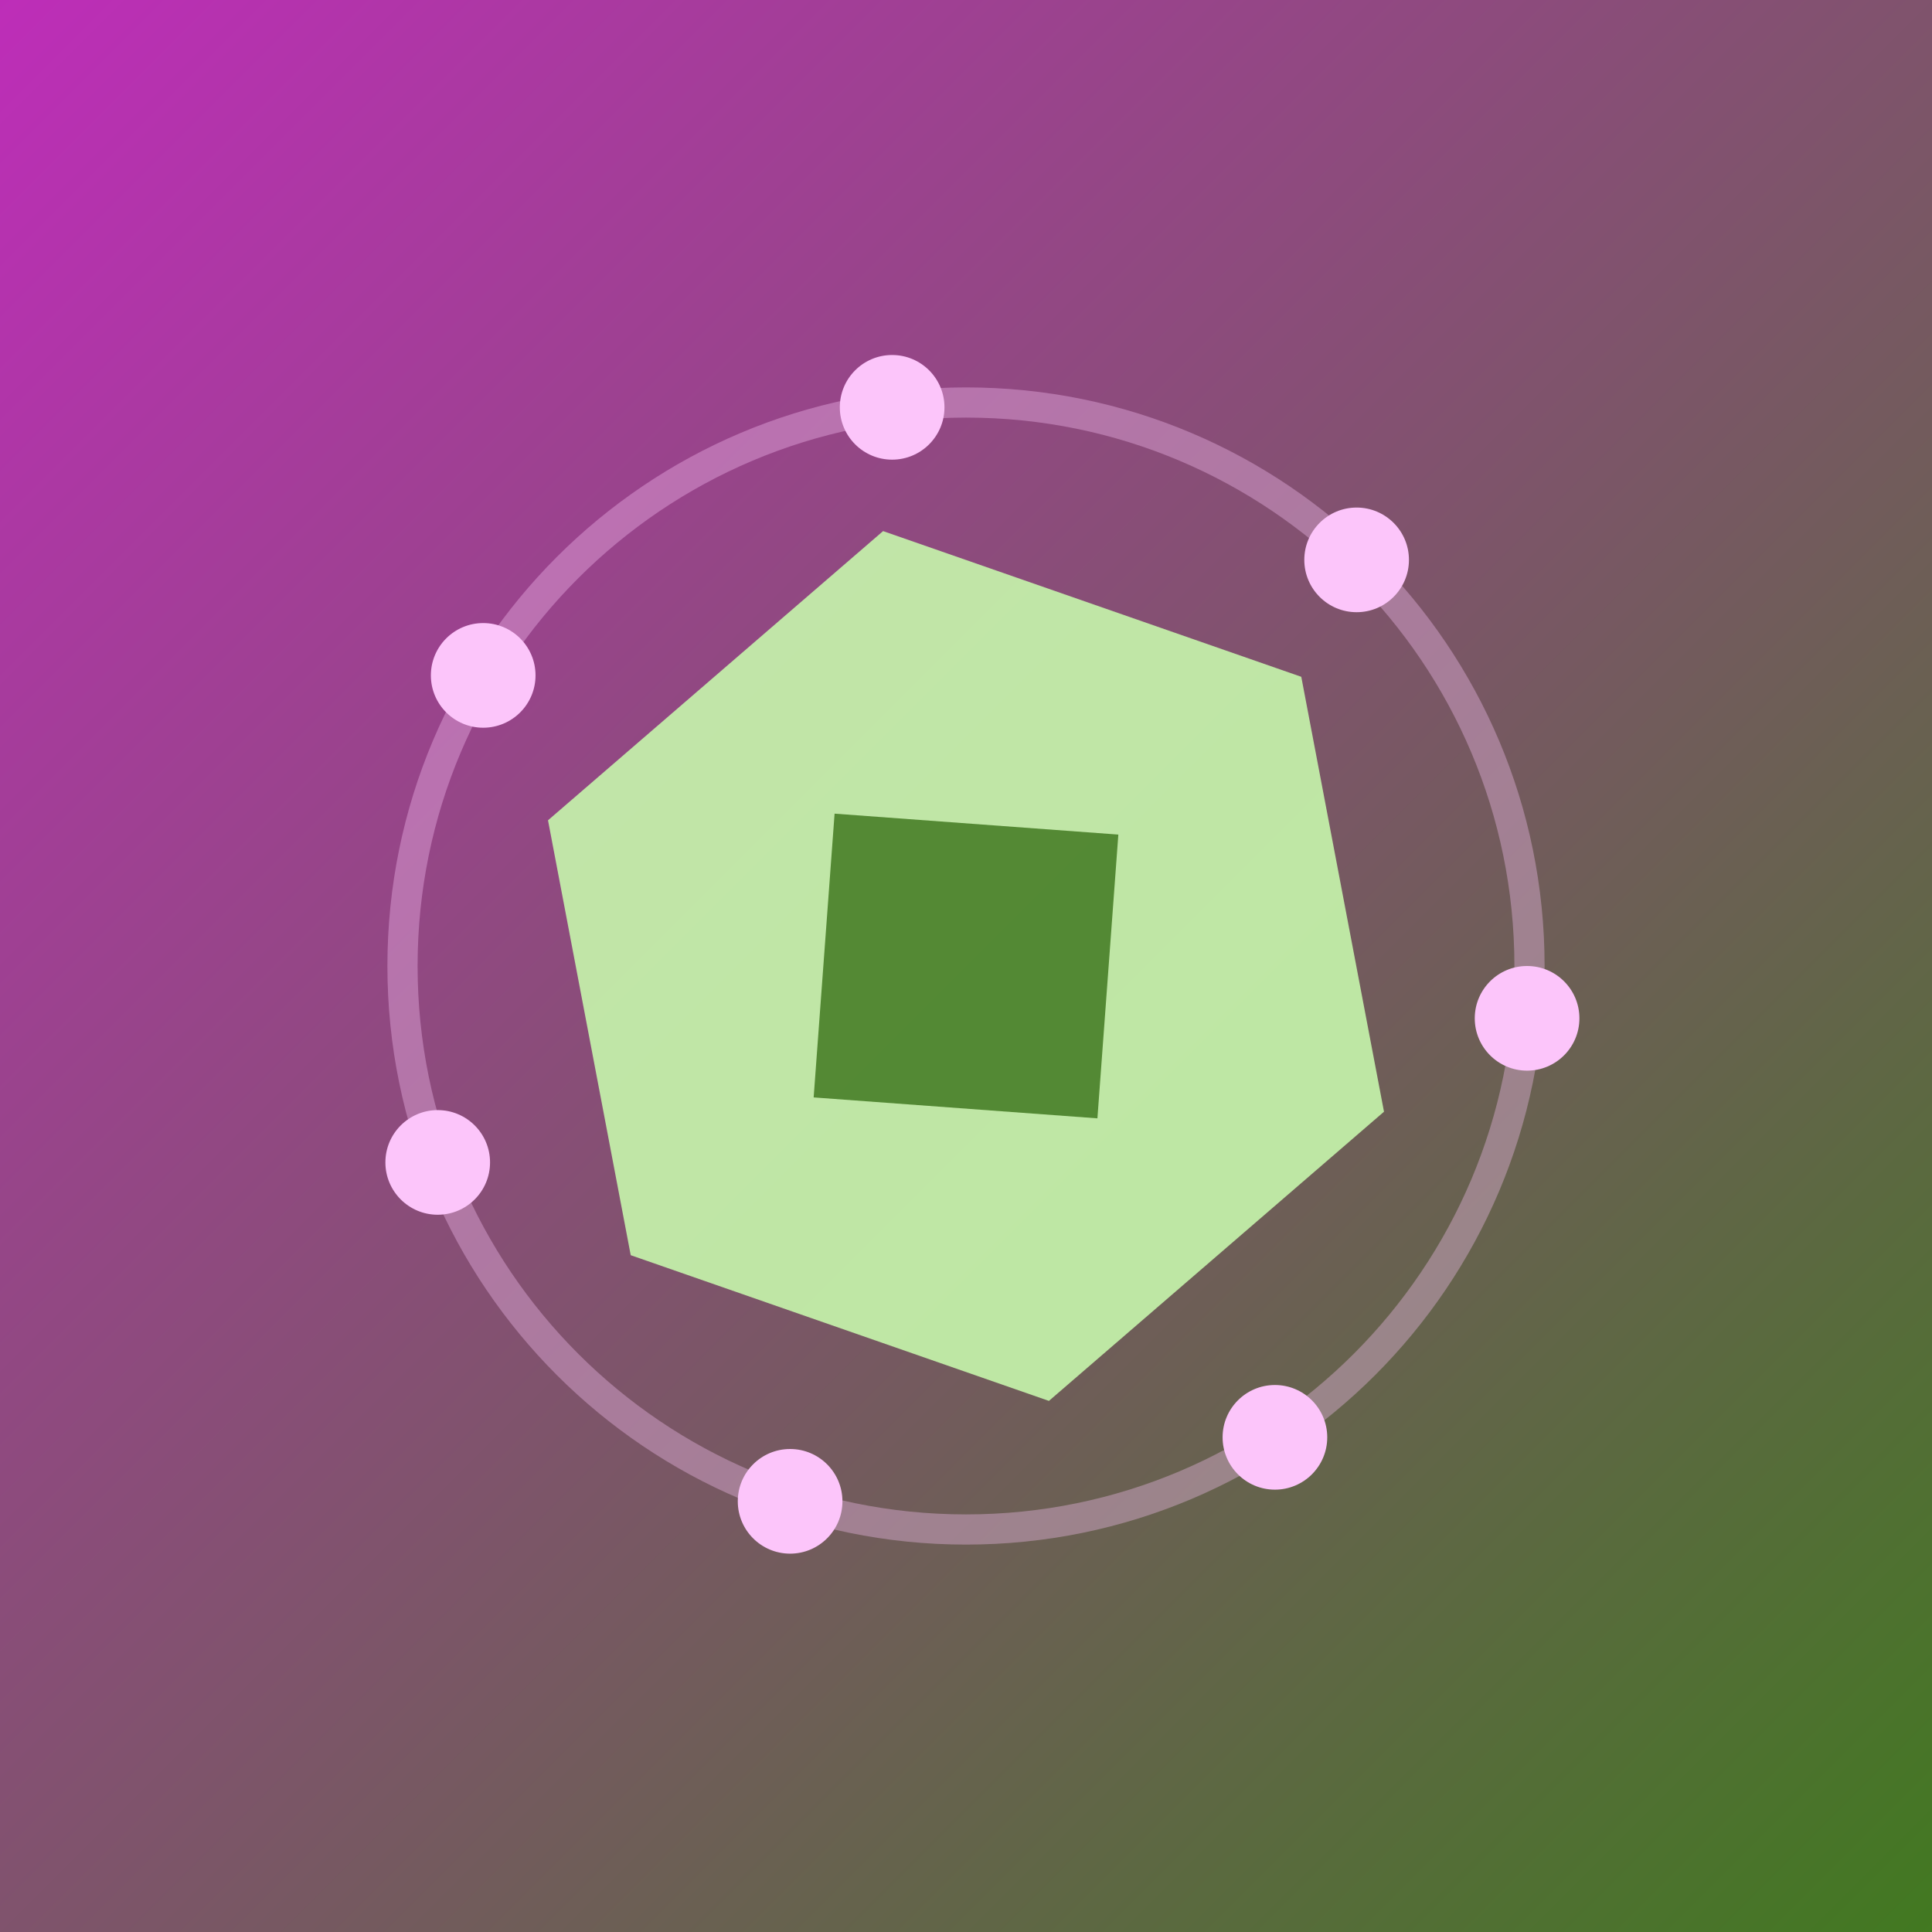
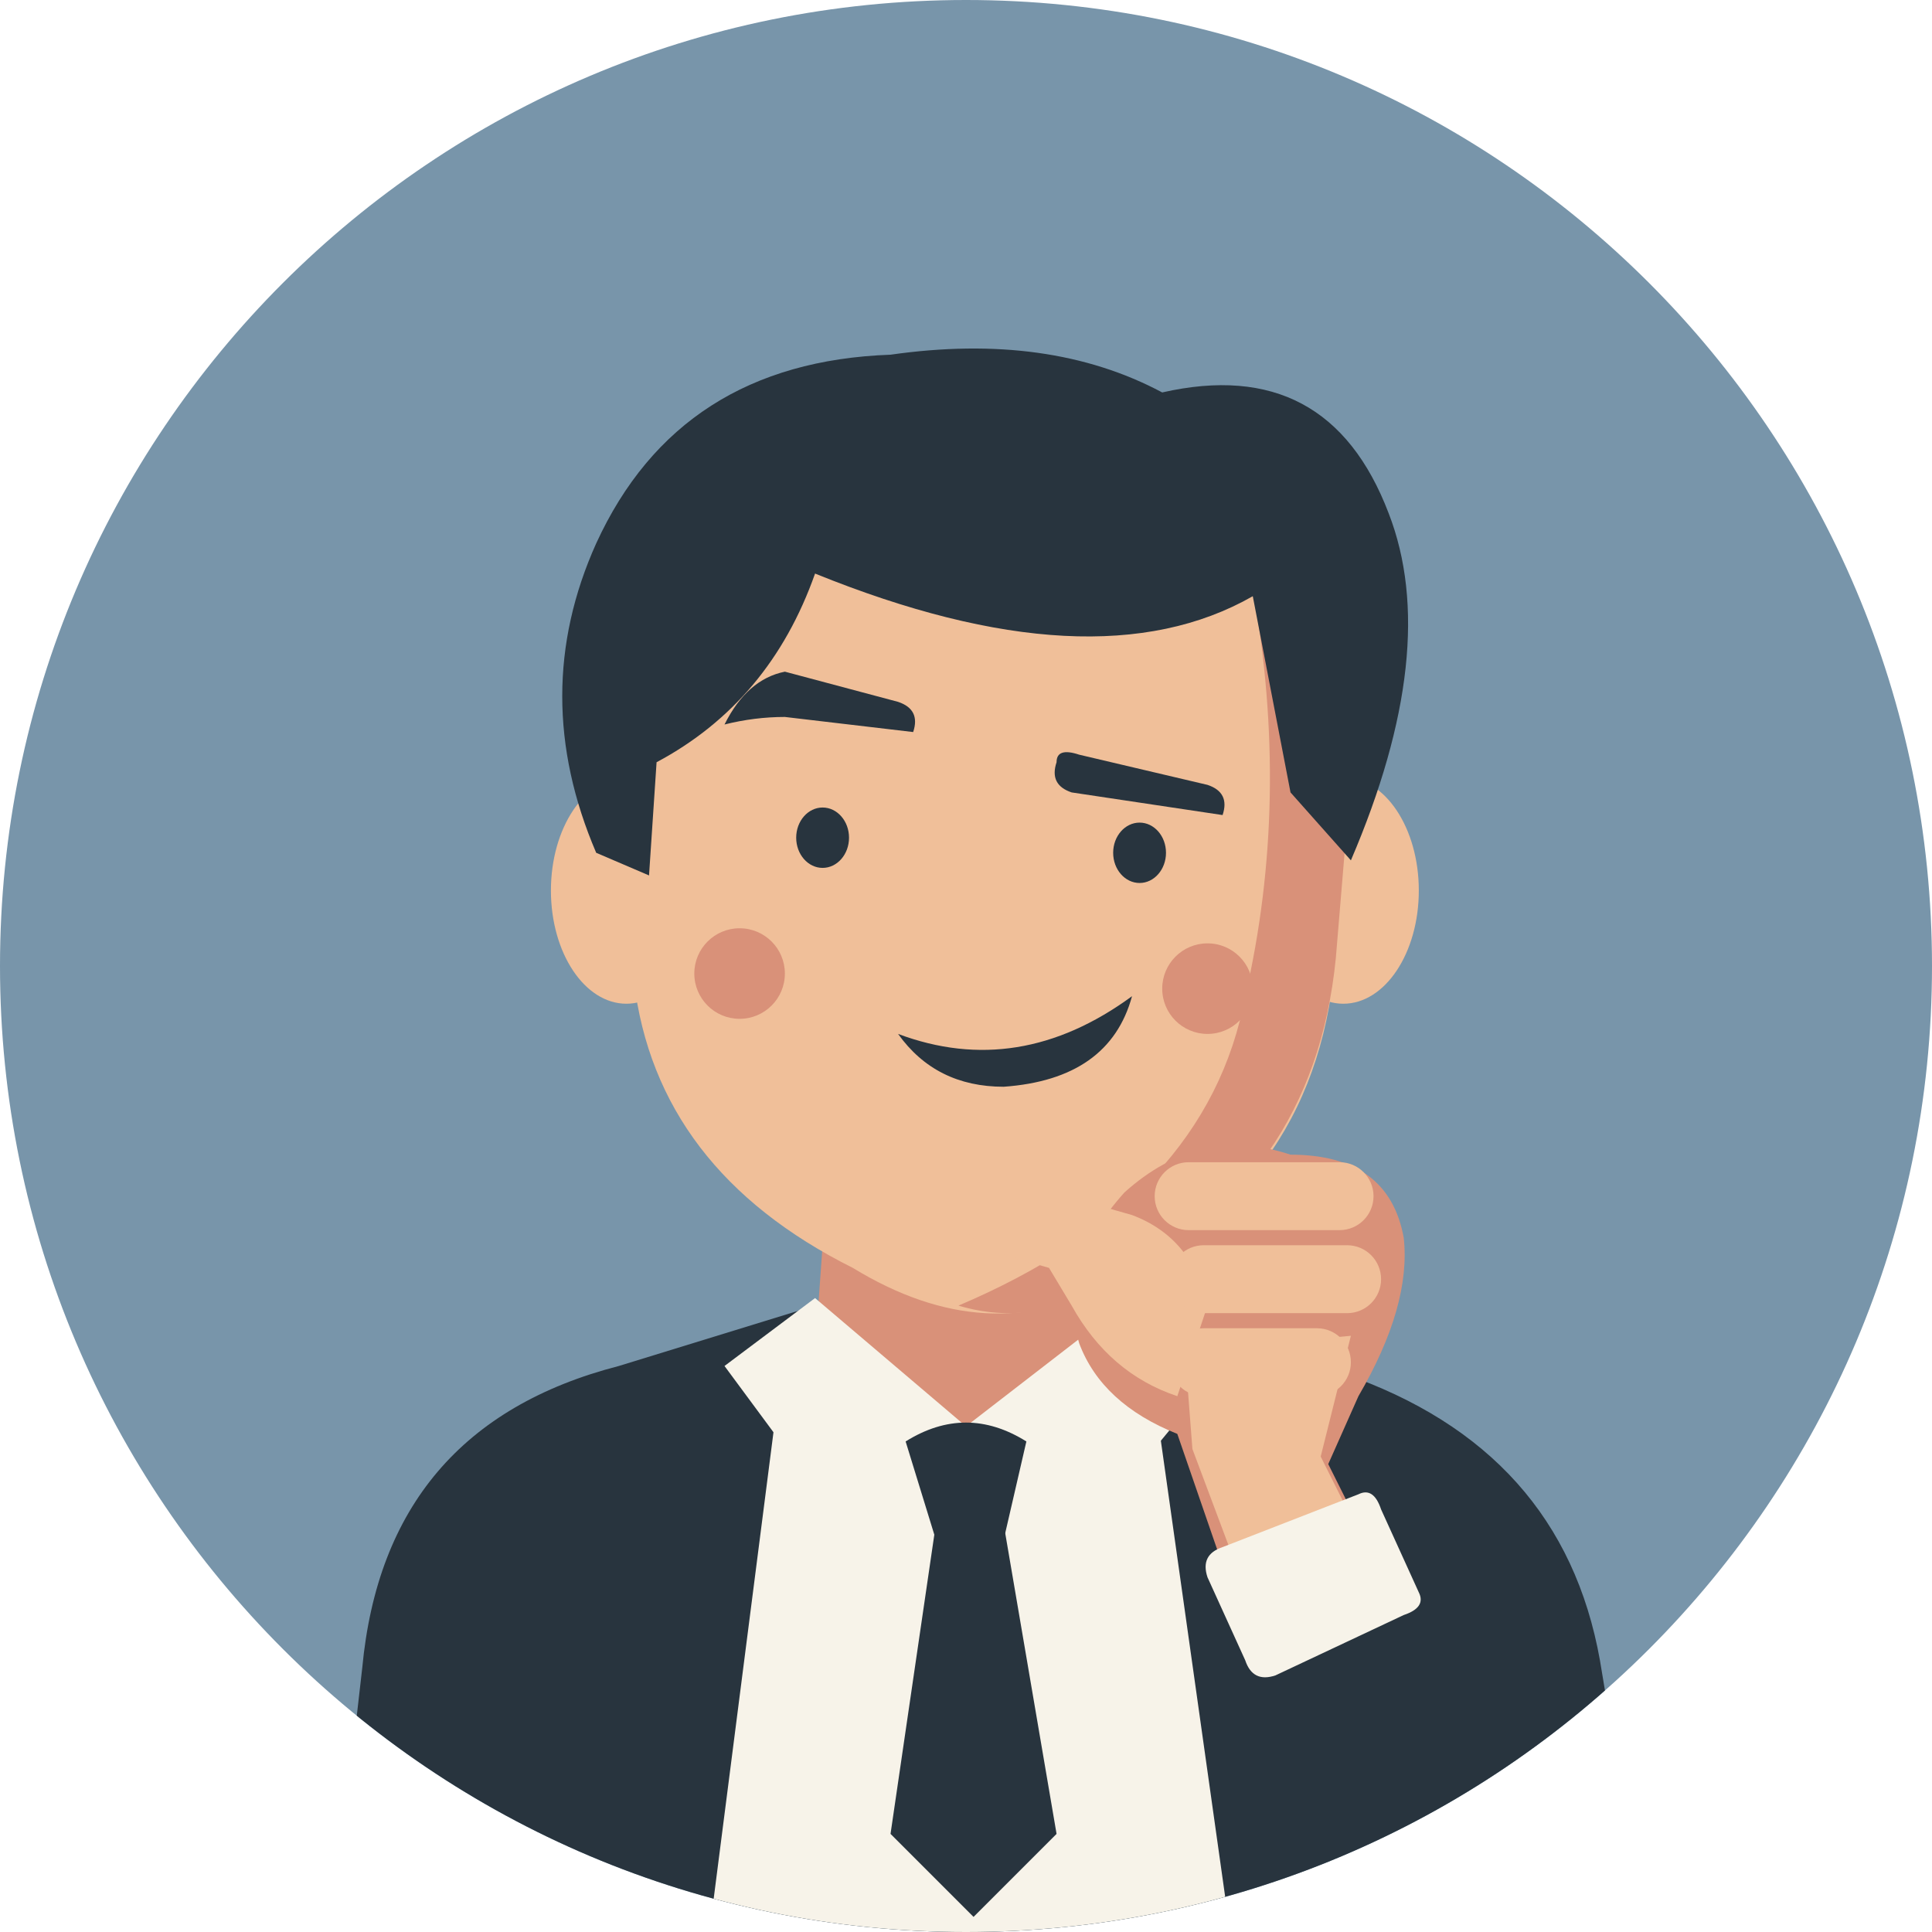
- <svg xmlns="http://www.w3.org/2000/svg" viewBox="0 0 96 96" width="96" height="96" role="img" aria-label="散修头像">
+ <svg xmlns="http://www.w3.org/2000/svg" viewBox="0 0 256 256" width="256" height="256" role="img" aria-label="何之远挑眉含笑，托腮思考的青年辩手">
  <defs>
-     <linearGradient id="g" x1="0" y1="0" x2="1" y2="1">
-       <stop offset="0" stop-color="hsl(302, 62%, 46%)" />
-       <stop offset="1" stop-color="hsl(98, 58%, 30%)" />
-     </linearGradient>
+     <clipPath id="avatar">
+       <circle cx="128" cy="128" r="128" />
+     </clipPath>
  </defs>
-   <rect width="96" height="96" fill="url(#g)" />
-   <circle cx="48.0" cy="48.0" r="28" fill="none" stroke="hsl(302, 90%, 88%)" stroke-opacity=".35" stroke-width="1.5" />
-   <polygon points="64.66,33.63 68.77,55.24 52.12,69.61 31.34,62.37 27.23,40.76 43.88,26.39" fill="hsl(98, 80%, 82%)" fill-opacity=".9" />
-   <polygon points="40.43,54.53 41.47,40.43 55.57,41.47 54.53,55.57" fill="hsl(98, 58%, 30%)" fill-opacity=".85" />
-   <circle cx="21.75" cy="57.76" r="2.60" fill="hsl(302, 90%, 88%)" />
-   <circle cx="24.01" cy="33.56" r="2.60" fill="hsl(302, 90%, 88%)" />
-   <circle cx="44.33" cy="20.24" r="2.60" fill="hsl(302, 90%, 88%)" />
-   <circle cx="67.41" cy="27.82" r="2.60" fill="hsl(302, 90%, 88%)" />
-   <circle cx="75.88" cy="50.60" r="2.60" fill="hsl(302, 90%, 88%)" />
-   <circle cx="63.35" cy="71.42" r="2.60" fill="hsl(302, 90%, 88%)" />
-   <circle cx="39.26" cy="74.60" r="2.60" fill="hsl(302, 90%, 88%)" />
+   <circle cx="128" cy="128" r="128" fill="#7895AA" />
+   <g clip-path="url(#avatar)">
+     <path fill="#28343E" d="M44 256L48 221Q51 189 82 181L108 173H150L178 182Q207 192 212 220L218 256Z" />
+     <path fill="#F7F3E9" d="M104 178L128 187L152 178L163 256H94Z" />
+     <path fill="#D99179" d="M110 151H150V177Q144 190 130 192Q116 188 108 179Z" />
+     <ellipse cx="83" cy="118" rx="10" ry="15" fill="#F0BF99" />
+     <ellipse cx="178" cy="118" rx="10" ry="15" fill="#F0BF99" />
+     <path fill="#F0BF99" d="M82 92Q83 59 127 57Q172 56 179 91L177 126Q175 157 147 170Q131 179 113 168Q87 155 84 130Z" />
+     <path fill="#D99179" d="M166 78Q179 87 179 103L177 127Q174 157 147 170Q137 176 127 173Q160 159 165 132Q171 106 166 78Z" />
+     <path fill="#28343E" d="M79 113Q70 92 79 72Q90 48 118 47Q139 44 154 52Q176 47 184 68Q191 86 179 114L171 105L166 79Q145 91 108 76Q102 93 87 101L86 116Z" />
+     <path fill="#28343E" d="M96 96Q99 90 104 89L119 93Q122 94 121 97L104 95Q100 95 96 96Z" />
+     <path fill="#28343E" d="M140 101Q140 99 143 100L160 104Q163 105 162 108L142 105Q139 104 140 101Z" />
+     <ellipse cx="109" cy="111" rx="3.5" ry="4" fill="#28343E" />
+     <ellipse cx="151" cy="113" rx="3.5" ry="4" fill="#28343E" />
+     <circle cx="98" cy="129" r="6" fill="#D99179" />
+     <circle cx="160" cy="131" r="6" fill="#D99179" />
+     <path fill="#28343E" d="M119 137Q135 143 150 132Q147 143 133 144Q124 144 119 137Z" />
+     <path fill="#F7F3E9" d="M108 172L128 189L113 204L96 181Z" />
+     <path fill="#F7F3E9" d="M150 172L128 189L143 204L162 181Z" />
+     <path fill="#28343E" d="M120 191Q128 186 136 191L133 204H124Z" />
+     <path fill="#28343E" d="M124 202H133L140 243L129 254L118 243Z" />
+     <path fill="#D99179" d="M149 158Q159 149 171 153Q184 153 186 164Q187 173 180 185L176 194L184 210L166 219L156 190Q146 186 143 178Q140 168 149 158Z" />
+     <path fill="#F0BF99" d="M157 179L179 177L175 193L183 209L167 216L158 192Z" />
+     <path fill="#F0BF99" d="M156 185Q147 182 142 173L139 168L132 166Q126 164 129 158Q131 154 136 157L150 161Q158 164 160 173Z" />
+     <rect x="153" y="154" width="29" height="9" rx="4.5" fill="#F0BF99" />
+     <rect x="155" y="165" width="28" height="9" rx="4.5" fill="#F0BF99" />
+     <rect x="155" y="176" width="24" height="9" rx="4.5" fill="#F0BF99" />
+     <path fill="#F7F3E9" d="M162 205L180 198Q182 197 183 200L188 211Q189 213 186 214L169 222Q166 223 165 220L160 209Q159 206 162 205Z" />
+   </g>
</svg>
